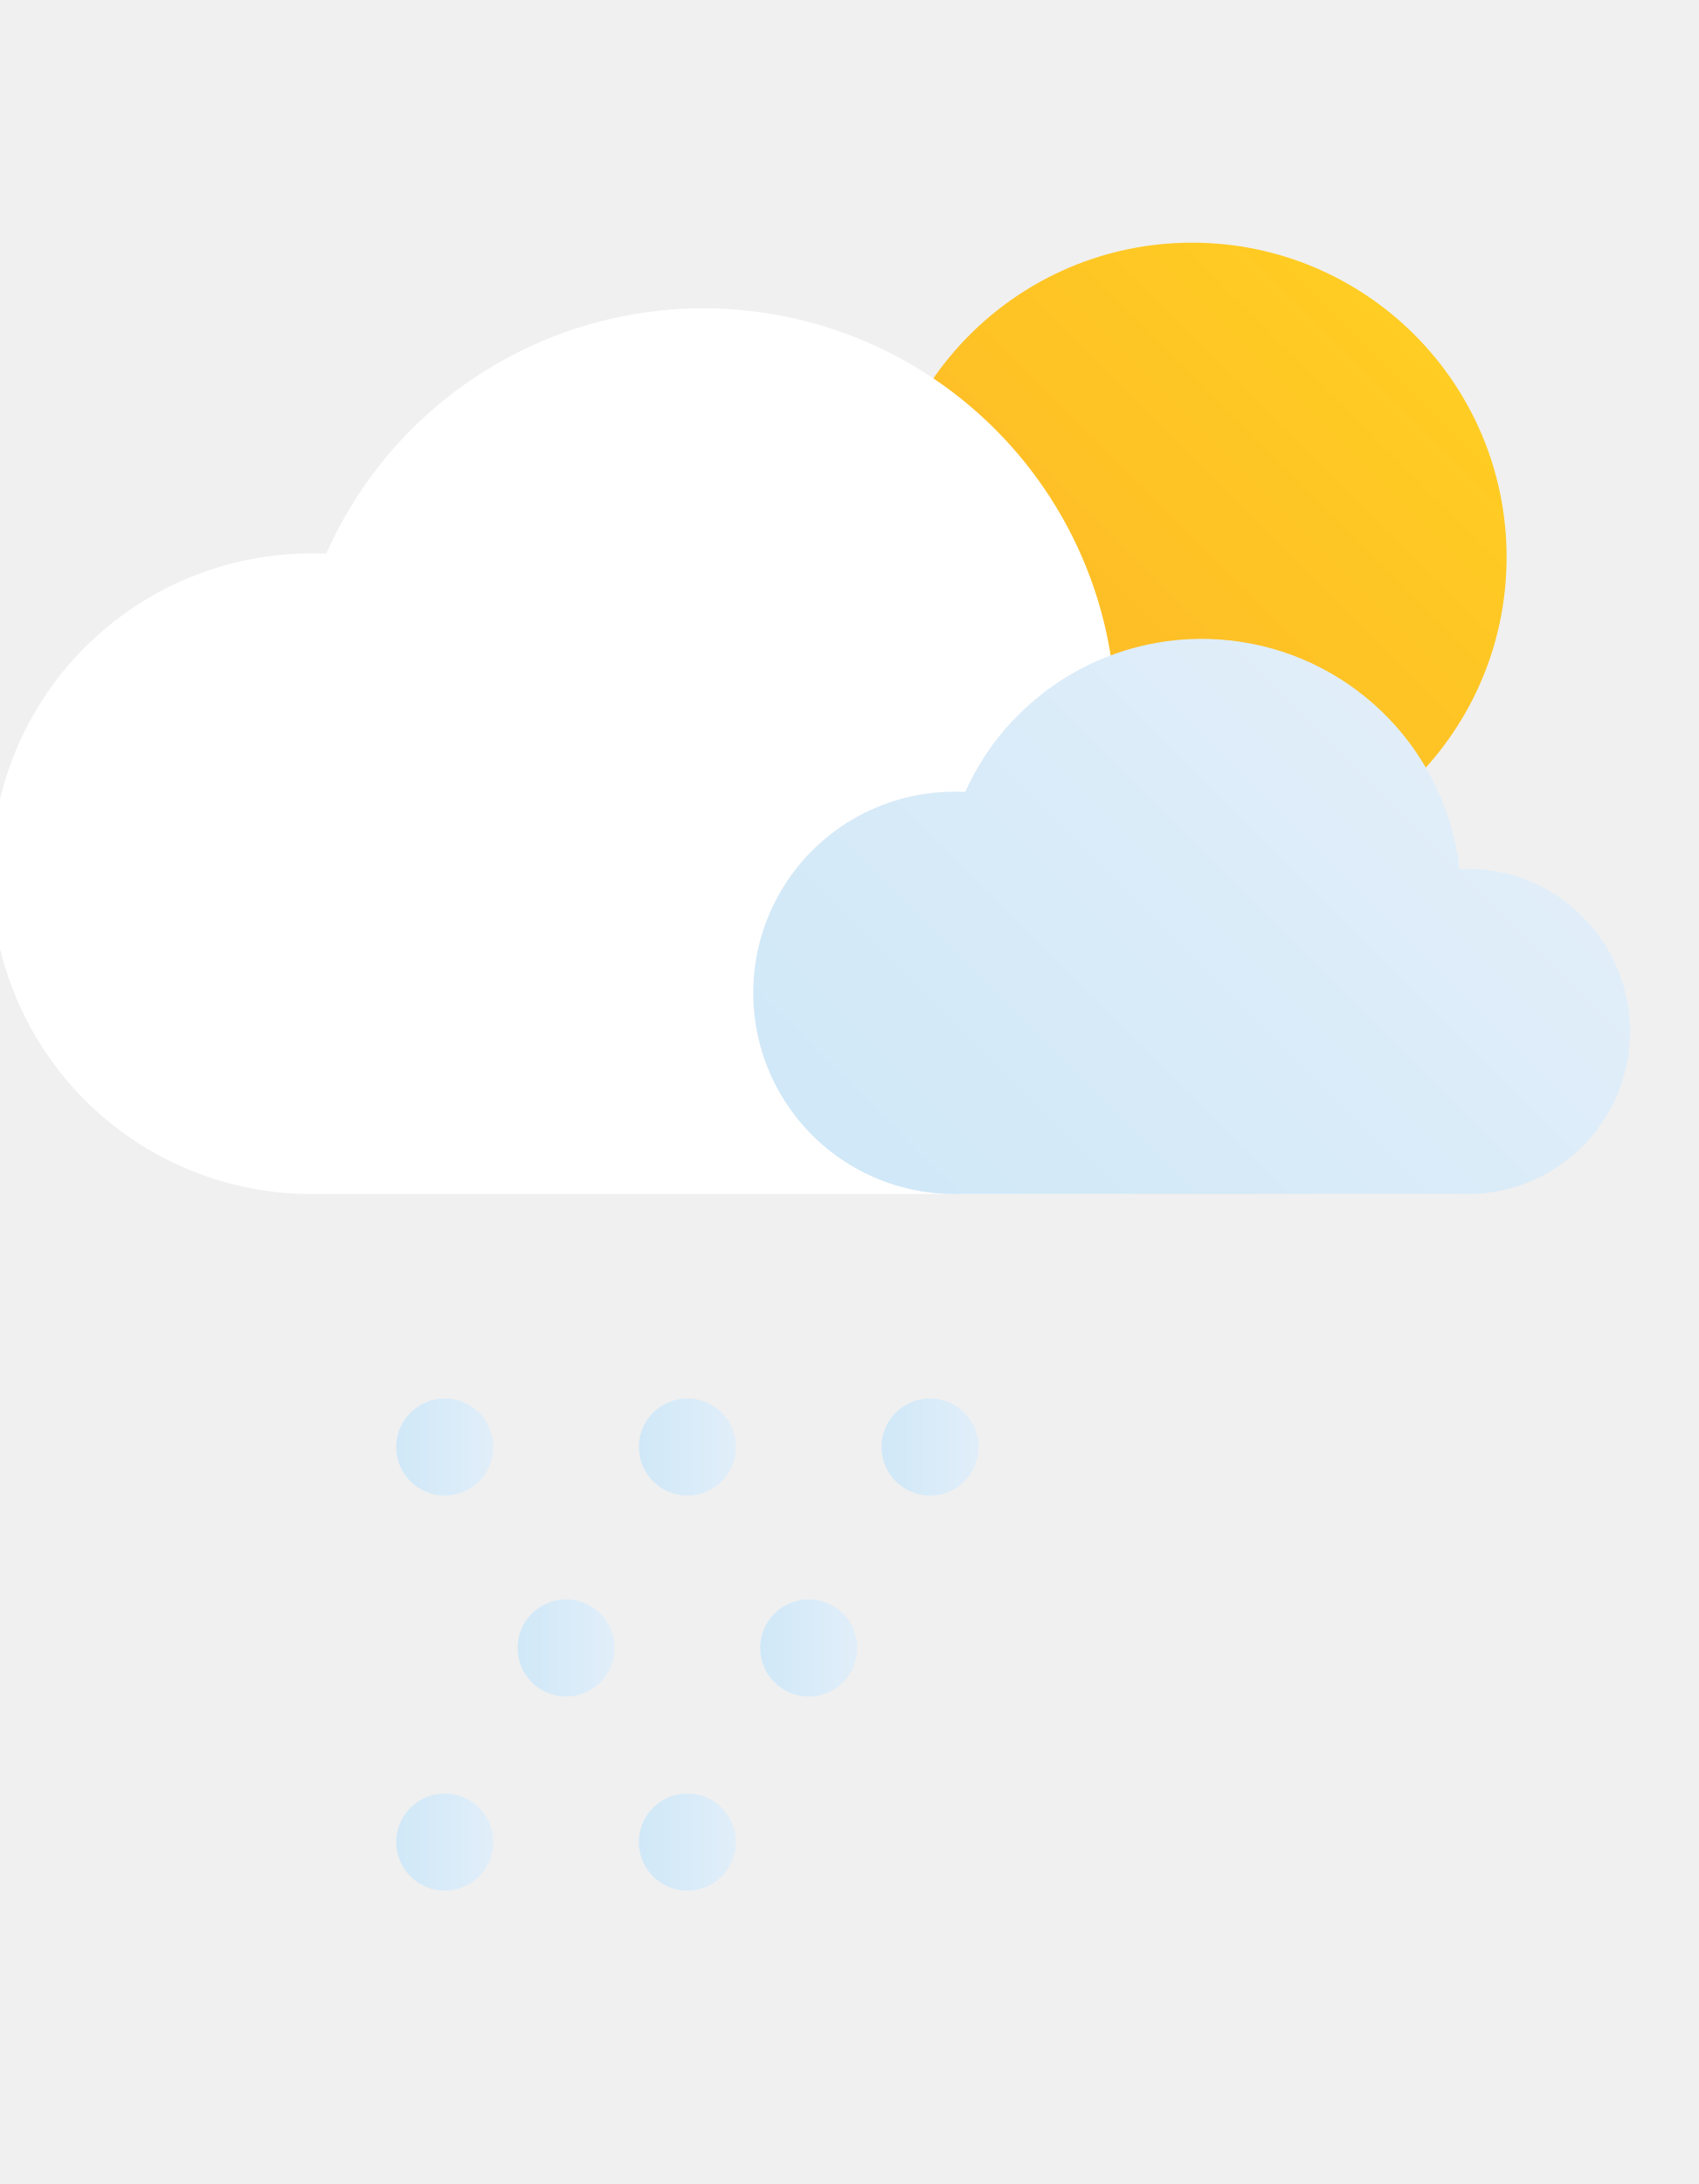
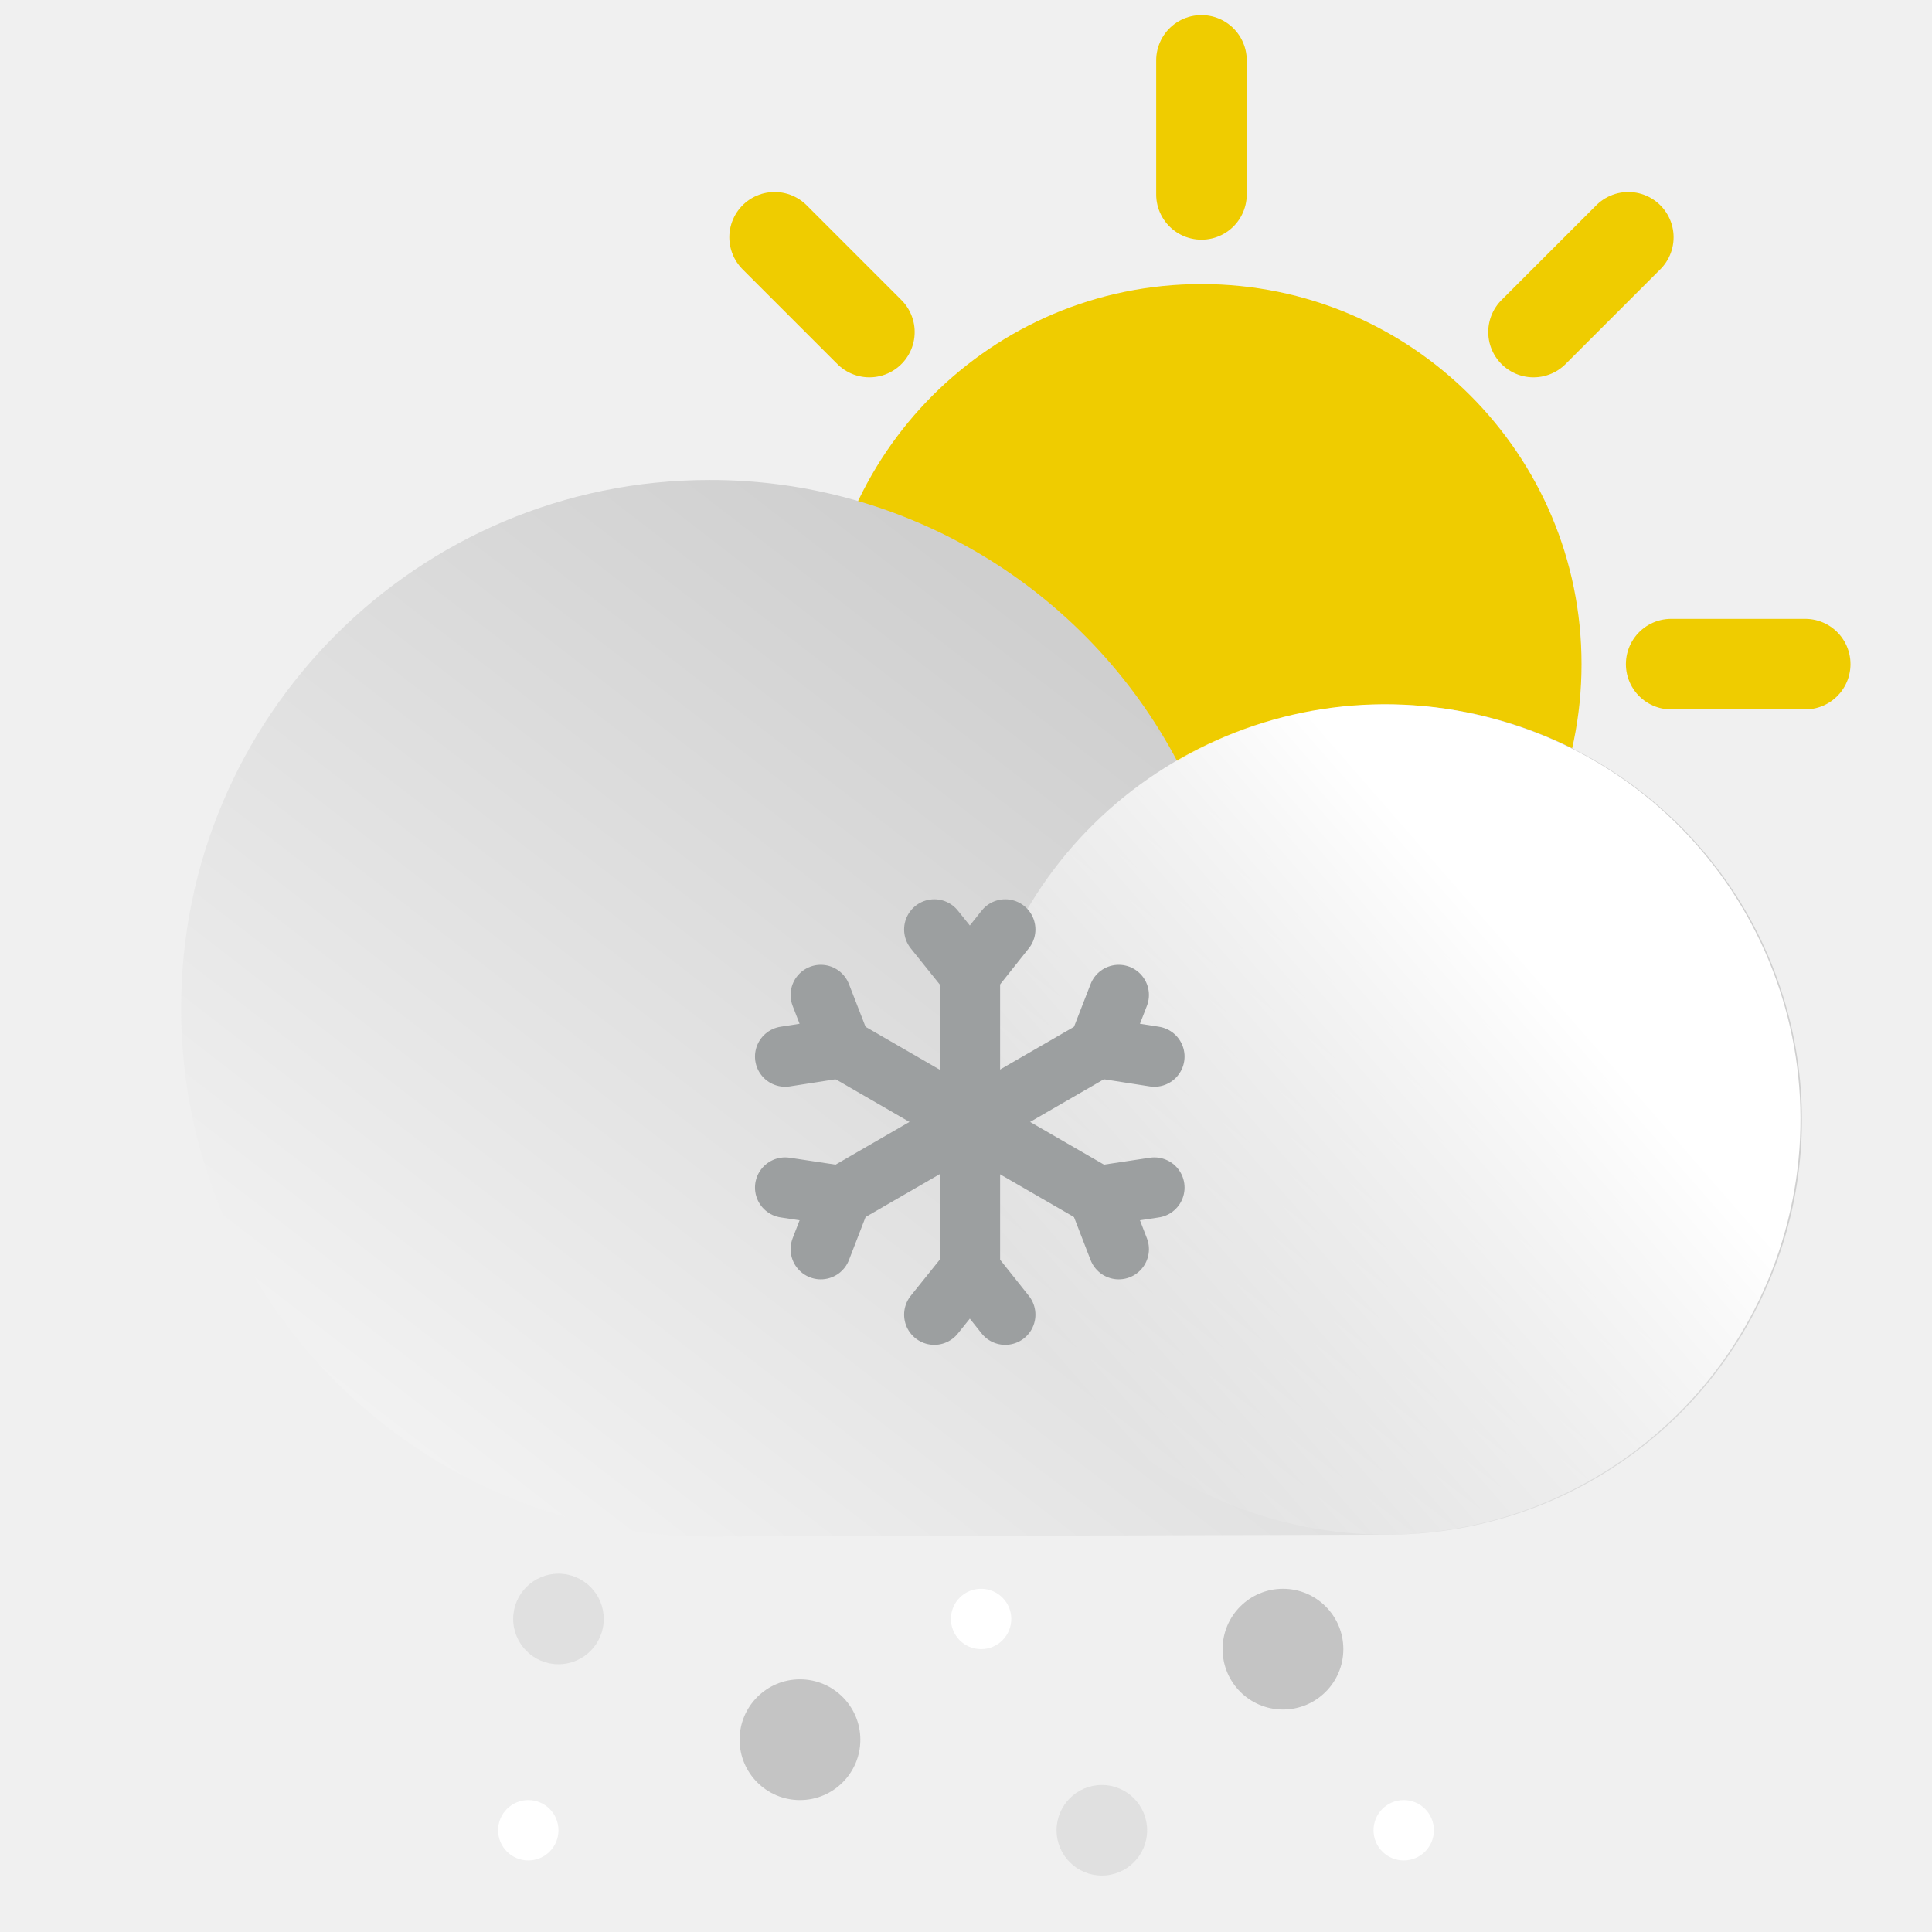
- <svg xmlns="http://www.w3.org/2000/svg" xmlns:xlink="http://www.w3.org/1999/xlink" viewBox="0 -10 70 90">
+ <svg xmlns="http://www.w3.org/2000/svg" data-name="Layer 1" id="Layer_1" viewBox="0 0 64 64">
  <defs>
-     <style>.cls-1{fill:url(#New_Gradient_Swatch_1);}.cls-2{fill:url(#New_Gradient_Swatch_copy_2);}.cls-3{fill:url(#New_Gradient_Swatch_copy_2-2);}.cls-4{fill:url(#New_Gradient_Swatch_copy_2-3);}.cls-5{fill:url(#New_Gradient_Swatch_copy_2-4);}.cls-6{fill:url(#New_Gradient_Swatch_copy_2-5);}.cls-7{fill:url(#New_Gradient_Swatch_copy_2-6);}.cls-8{fill:url(#New_Gradient_Swatch_copy_2-7);}.cls-9{fill:#fff;}.cls-10{fill:url(#New_Gradient_Swatch_copy_2-8);}</style>
-     <linearGradient id="New_Gradient_Swatch_1" x1="39.96" y1="22.13" x2="58.29" y2="3.8" gradientUnits="userSpaceOnUse">
-       <stop offset="0" stop-color="#fdb728" />
-       <stop offset="1" stop-color="#ffcd23" />
+     <style>.cls-1{fill:#efcc00;}.cls-2,.cls-5{fill:none;stroke-linecap:round;stroke-miterlimit:10;}.cls-2{stroke:#efcc00;stroke-width:3px;}.cls-3{fill:url(#linear-gradient);}.cls-4{fill:url(#linear-gradient-2);}.cls-5{stroke:#9c9fa0;stroke-width:2px;}.cls-6{fill:#c4c4c4;}.cls-7{fill:#e0e0e0;}.cls-8{fill:#fff;}</style>
+     <linearGradient gradientTransform="matrix(-1, 0, 0, 1, -526.2, 0)" gradientUnits="userSpaceOnUse" id="linear-gradient" x1="-545.28" x2="-566.37" y1="52.39" y2="25.08">
+       <stop offset="0" stop-color="#f2f2f2" />
+       <stop offset="1" stop-color="#cfcfcf" />
    </linearGradient>
-     <linearGradient id="New_Gradient_Swatch_copy_2" x1="16.33" y1="49.63" x2="20.33" y2="49.63" gradientUnits="userSpaceOnUse">
-       <stop offset="0" stop-color="#d0e8f8" />
-       <stop offset="1" stop-color="#e1eef9" />
+     <linearGradient gradientTransform="matrix(0, -1, -1, 0, 15.44, -585.77)" gradientUnits="userSpaceOnUse" id="linear-gradient-2" x1="-626.95" x2="-615.34" y1="-36.67" y2="-19.02">
+       <stop offset="0.02" stop-color="#fff" />
+       <stop offset="1" stop-color="#fff" stop-opacity="0" />
    </linearGradient>
-     <linearGradient id="New_Gradient_Swatch_copy_2-2" x1="26.33" y1="49.63" x2="30.33" y2="49.63" xlink:href="#New_Gradient_Swatch_copy_2" />
-     <linearGradient id="New_Gradient_Swatch_copy_2-3" x1="36.33" y1="49.63" x2="40.33" y2="49.63" xlink:href="#New_Gradient_Swatch_copy_2" />
-     <linearGradient id="New_Gradient_Swatch_copy_2-4" x1="16.33" y1="65.91" x2="20.33" y2="65.91" xlink:href="#New_Gradient_Swatch_copy_2" />
-     <linearGradient id="New_Gradient_Swatch_copy_2-5" x1="26.33" y1="65.91" x2="30.33" y2="65.91" xlink:href="#New_Gradient_Swatch_copy_2" />
-     <linearGradient id="New_Gradient_Swatch_copy_2-6" x1="21.33" y1="57.91" x2="25.33" y2="57.91" xlink:href="#New_Gradient_Swatch_copy_2" />
-     <linearGradient id="New_Gradient_Swatch_copy_2-7" x1="31.33" y1="57.91" x2="35.33" y2="57.91" xlink:href="#New_Gradient_Swatch_copy_2" />
-     <linearGradient id="New_Gradient_Swatch_copy_2-8" x1="38.75" y1="41.76" x2="59.07" y2="21.44" xlink:href="#New_Gradient_Swatch_copy_2" />
  </defs>
-   <g id="Слой_2" data-name="Слой 2">
-     <g id="Icons">
-       <g id="Blizzard">
-         <circle class="cls-1" cx="49.13" cy="12.96" r="12.96" />
-         <circle class="cls-2" cx="18.33" cy="49.63" r="2" />
-         <circle class="cls-3" cx="28.33" cy="49.63" r="2" />
-         <circle class="cls-4" cx="38.33" cy="49.63" r="2" />
-         <circle class="cls-5" cx="18.33" cy="65.91" r="2" />
-         <circle class="cls-6" cx="28.33" cy="65.91" r="2" />
-         <circle class="cls-7" cx="23.33" cy="57.91" r="2" />
-         <circle class="cls-8" cx="33.33" cy="57.91" r="2" />
-         <path class="cls-9" d="M46,39.2a10.66,10.66,0,1,0,0-21.32h-.11a17,17,0,0,0-32.44-5.07H13.2a13.2,13.2,0,1,0,0,26.39" />
-         <path class="cls-10" d="M60.22,39.2a6.7,6.7,0,1,0,0-13.39h-.07a10.69,10.69,0,0,0-20.37-3.18h-.16a8.29,8.29,0,1,0,0,16.57" />
-       </g>
-     </g>
-   </g>
+   <circle class="cls-1" cx="39.8" cy="22" r="12.59" />
+   <line class="cls-2" x1="39.8" x2="39.8" y1="2" y2="6.44" />
+   <line class="cls-2" x1="39.8" x2="39.8" y1="37.56" y2="42" />
+   <line class="cls-2" x1="19.8" x2="24.25" y1="22" y2="22" />
+   <line class="cls-2" x1="55.36" x2="59.8" y1="22" y2="22" />
+   <line class="cls-2" x1="25.66" x2="28.8" y1="7.86" y2="11" />
+   <line class="cls-2" x1="50.8" x2="53.94" y1="33" y2="36.14" />
+   <line class="cls-2" x1="25.66" x2="28.8" y1="36.14" y2="33" />
+   <line class="cls-2" x1="50.8" x2="53.94" y1="11" y2="7.86" />
+   <path class="cls-3" d="M23.5,15.9A17.49,17.49,0,0,1,39,25.22a13.75,13.75,0,1,1,6.92,25.62L23.5,50.9a17.5,17.5,0,0,1,0-35Z" />
+   <circle class="cls-4" cx="45.89" cy="37.09" r="13.75" transform="translate(-2.18 71.3) rotate(-74.39)" />
+   <line class="cls-5" x1="32.13" x2="32.13" y1="32.1" y2="42.23" />
+   <polyline class="cls-5" points="33.3 30.79 32.13 32.26 30.95 30.79" />
+   <polyline class="cls-5" points="30.95 43.55 32.13 42.08 33.3 43.55" />
+   <line class="cls-5" x1="36.51" x2="27.74" y1="34.63" y2="39.7" />
+   <polyline class="cls-5" points="38.24 35 36.38 34.71 37.06 32.96" />
+   <polyline class="cls-5" points="26.01 39.34 27.87 39.62 27.19 41.38" />
+   <line class="cls-5" x1="36.51" x2="27.74" y1="39.7" y2="34.63" />
+   <polyline class="cls-5" points="37.06 41.38 36.38 39.62 38.24 39.34" />
+   <polyline class="cls-5" points="27.19 32.96 27.87 34.71 26.01 35" />
+   <circle class="cls-6" cx="26.5" cy="57.63" r="2" />
+   <circle class="cls-7" cx="36.5" cy="60.63" r="1.5" />
+   <circle class="cls-7" cx="18.5" cy="53.63" r="1.5" />
+   <circle class="cls-8" cx="32.5" cy="53.63" r="1" />
+   <circle class="cls-8" cx="46.5" cy="60.63" r="1" />
+   <circle class="cls-8" cx="17.5" cy="60.63" r="1" />
+   <circle class="cls-6" cx="42.5" cy="54.63" r="2" />
</svg>
